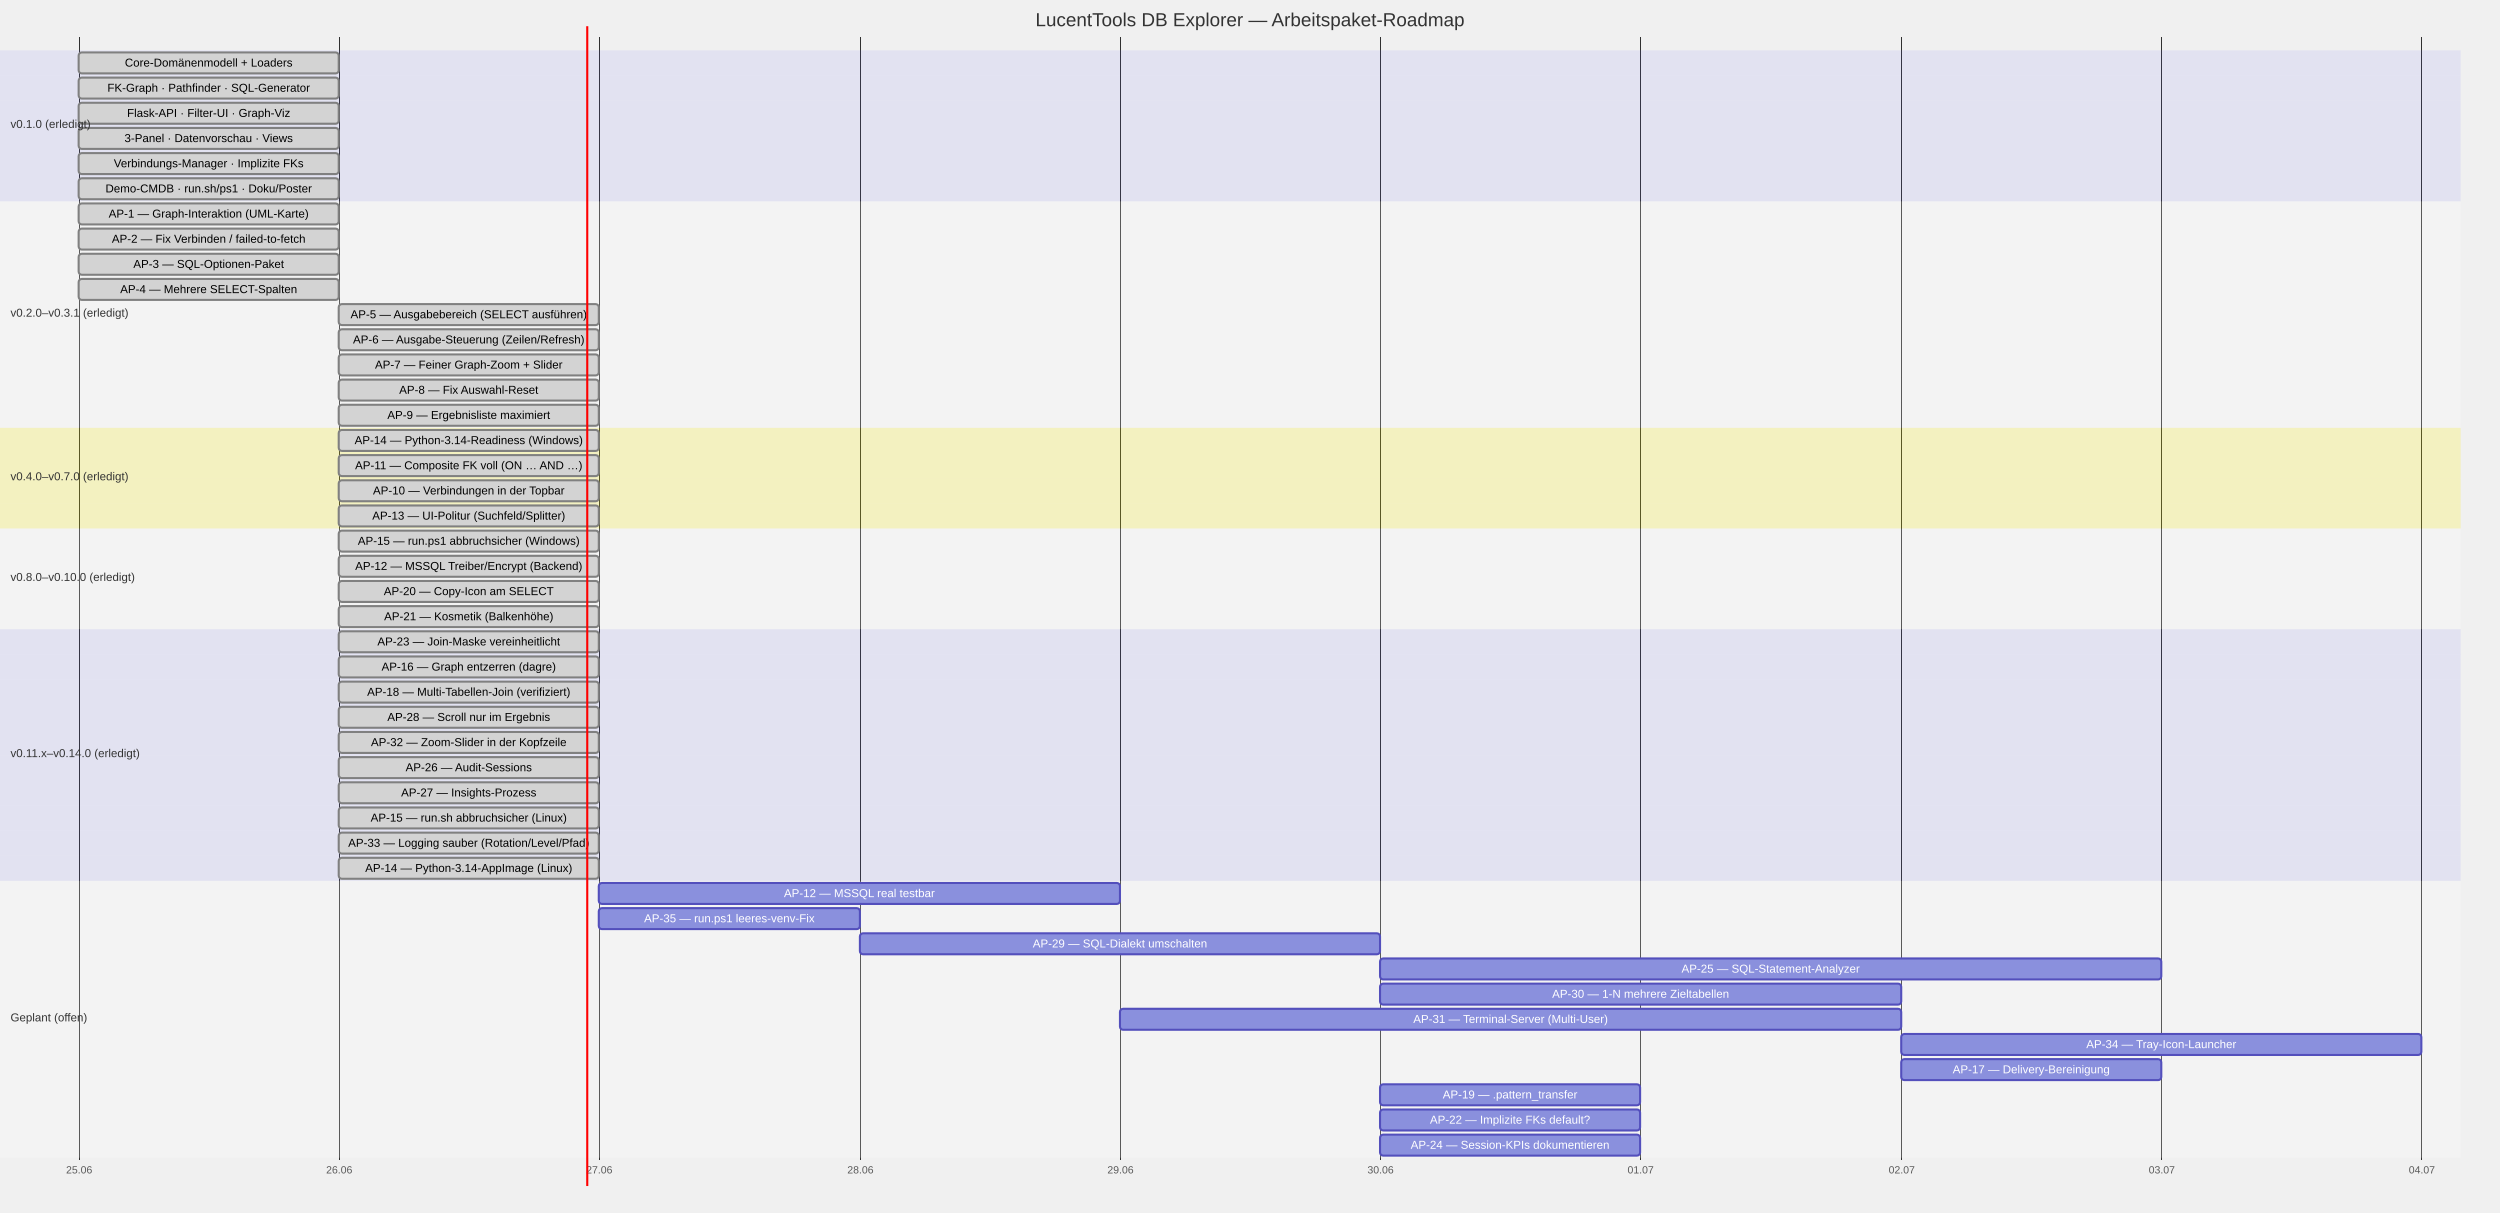
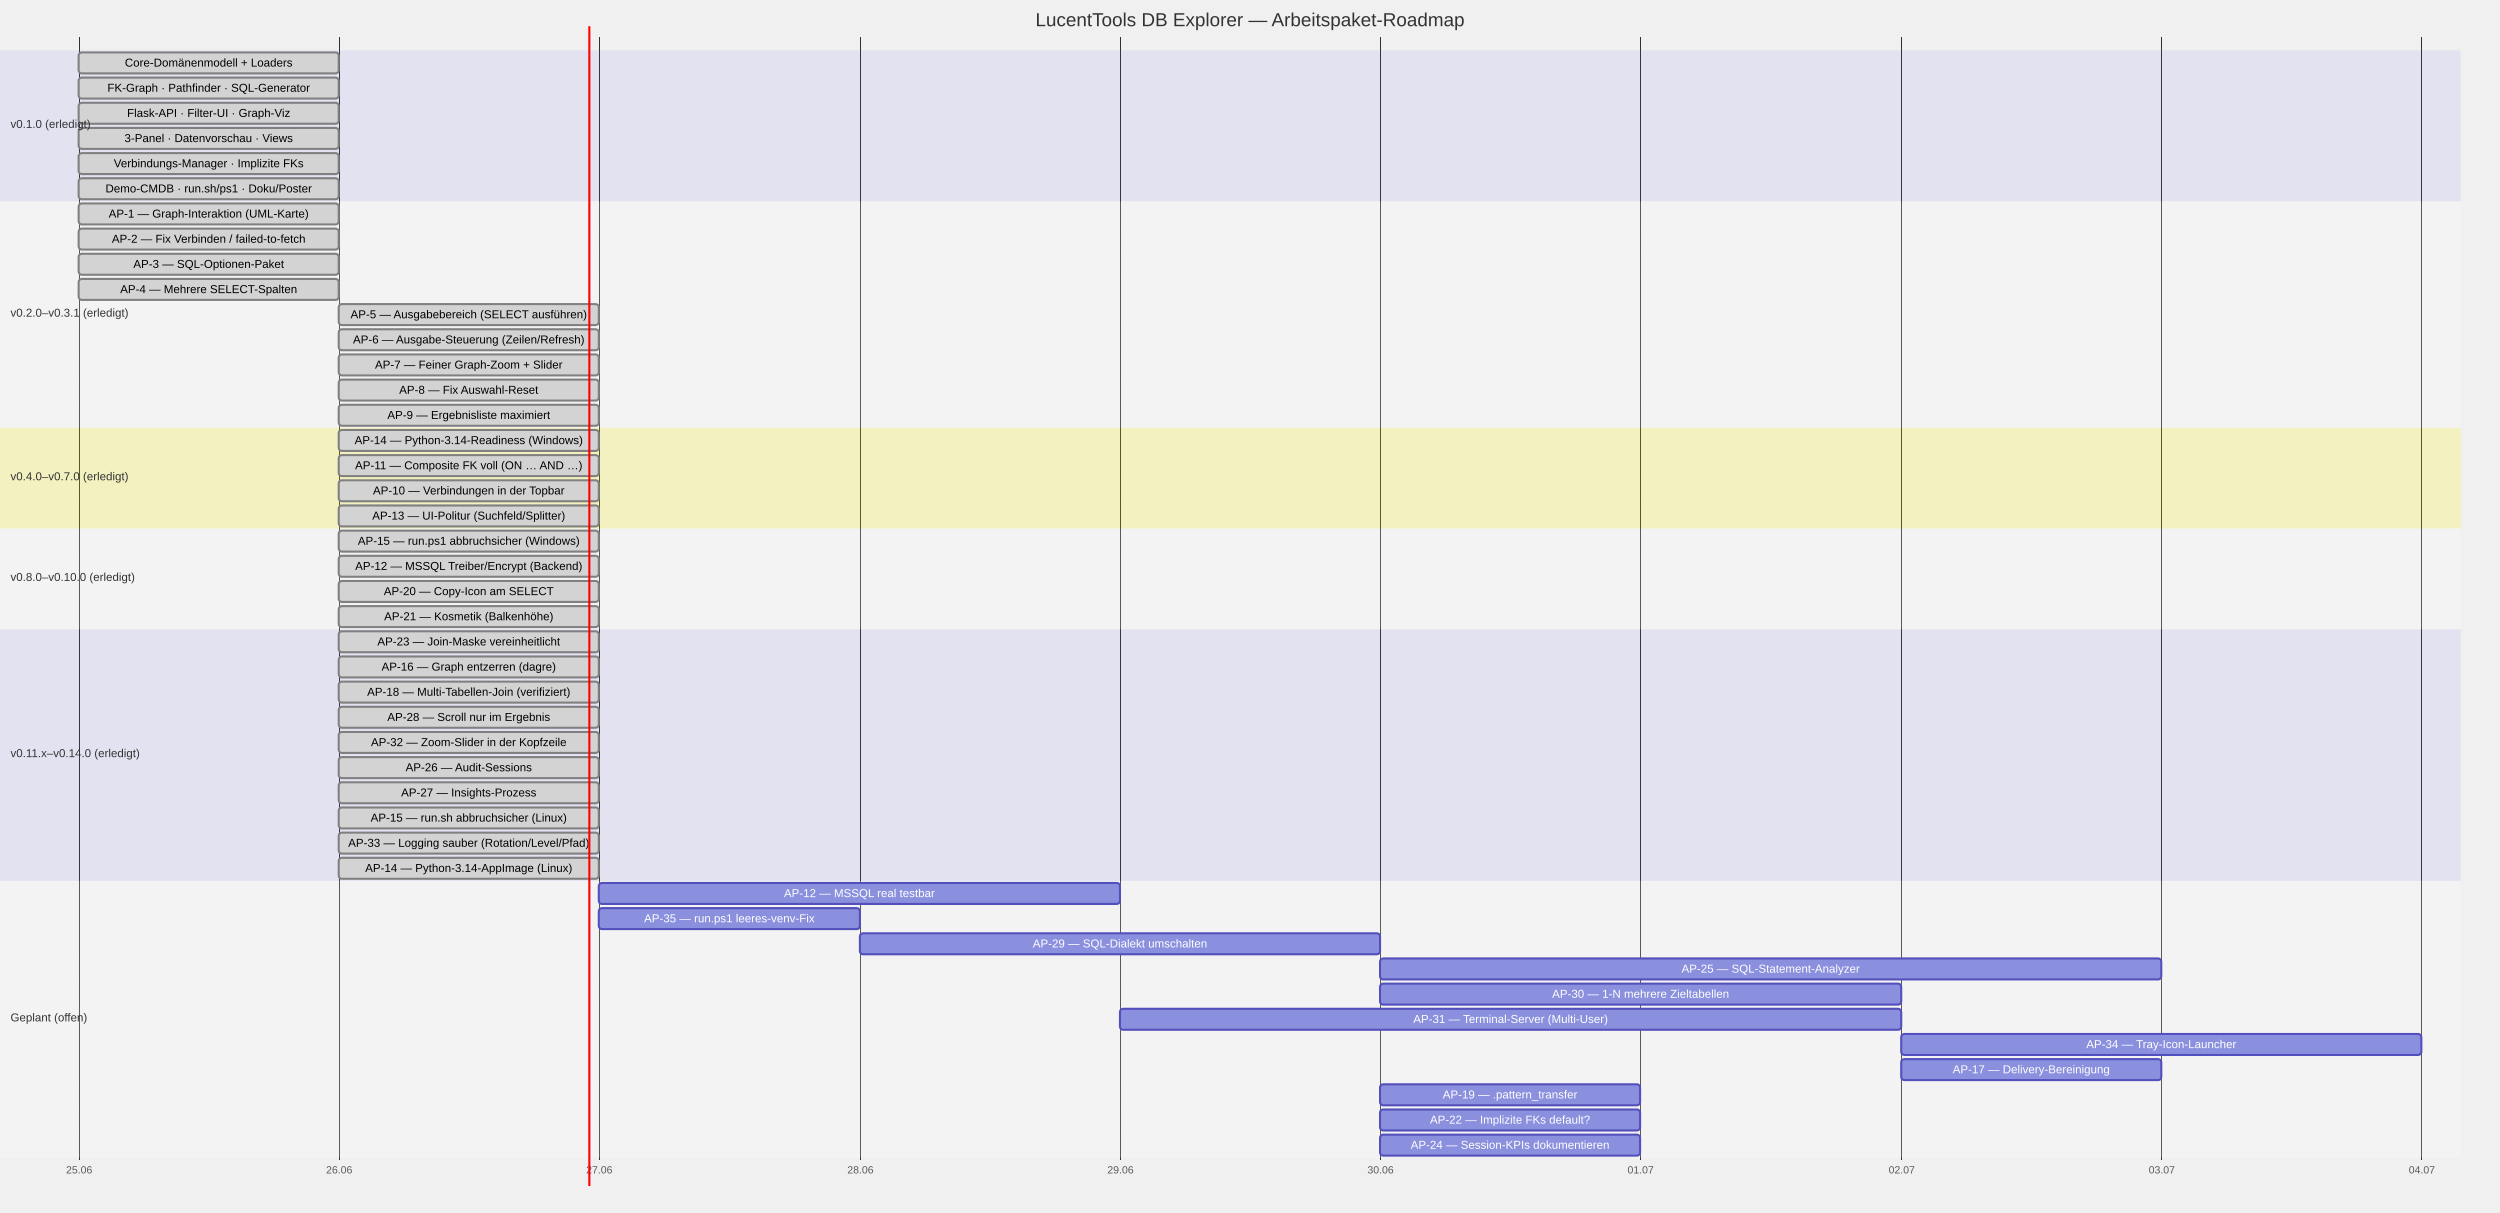
<svg xmlns="http://www.w3.org/2000/svg" id="my-svg" width="2384" viewBox="0 0 2384 1156" style="max-width: 2384px; background-color: transparent;" role="graphics-document document" aria-roledescription="gantt">
  <style>#my-svg{font-family:"trebuchet ms",verdana,arial,sans-serif;font-size:16px;fill:#333;}@keyframes edge-animation-frame{from{stroke-dashoffset:0;}}@keyframes dash{to{stroke-dashoffset:0;}}#my-svg .edge-animation-slow{stroke-dasharray:9,5!important;stroke-dashoffset:900;animation:dash 50s linear infinite;stroke-linecap:round;}#my-svg .edge-animation-fast{stroke-dasharray:9,5!important;stroke-dashoffset:900;animation:dash 20s linear infinite;stroke-linecap:round;}#my-svg .error-icon{fill:#552222;}#my-svg .error-text{fill:#552222;stroke:#552222;}#my-svg .edge-thickness-normal{stroke-width:1px;}#my-svg .edge-thickness-thick{stroke-width:3.5px;}#my-svg .edge-pattern-solid{stroke-dasharray:0;}#my-svg .edge-thickness-invisible{stroke-width:0;fill:none;}#my-svg .edge-pattern-dashed{stroke-dasharray:3;}#my-svg .edge-pattern-dotted{stroke-dasharray:2;}#my-svg .marker{fill:#333333;stroke:#333333;}#my-svg .marker.cross{stroke:#333333;}#my-svg svg{font-family:"trebuchet ms",verdana,arial,sans-serif;font-size:16px;}#my-svg p{margin:0;}#my-svg .mermaid-main-font{font-family:"trebuchet ms",verdana,arial,sans-serif;}#my-svg .exclude-range{fill:#eeeeee;}#my-svg .section{stroke:none;opacity:0.2;}#my-svg .section0{fill:rgba(102, 102, 255, 0.49);}#my-svg .section2{fill:#fff400;}#my-svg .section1,#my-svg .section3{fill:white;opacity:0.2;}#my-svg .sectionTitle0{fill:#333;}#my-svg .sectionTitle1{fill:#333;}#my-svg .sectionTitle2{fill:#333;}#my-svg .sectionTitle3{fill:#333;}#my-svg .sectionTitle{text-anchor:start;font-family:"trebuchet ms",verdana,arial,sans-serif;}#my-svg .grid .tick{stroke:lightgrey;opacity:0.8;shape-rendering:crispEdges;}#my-svg .grid .tick text{font-family:"trebuchet ms",verdana,arial,sans-serif;fill:#333;}#my-svg .grid path{stroke-width:0;}#my-svg .today{fill:none;stroke:red;stroke-width:2px;}#my-svg .task{stroke-width:2;}#my-svg .taskText{text-anchor:middle;font-family:"trebuchet ms",verdana,arial,sans-serif;}#my-svg .taskTextOutsideRight{fill:black;text-anchor:start;font-family:"trebuchet ms",verdana,arial,sans-serif;}#my-svg .taskTextOutsideLeft{fill:black;text-anchor:end;}#my-svg .task.clickable{cursor:pointer;}#my-svg .taskText.clickable{cursor:pointer;fill:#003163!important;font-weight:bold;}#my-svg .taskTextOutsideLeft.clickable{cursor:pointer;fill:#003163!important;font-weight:bold;}#my-svg .taskTextOutsideRight.clickable{cursor:pointer;fill:#003163!important;font-weight:bold;}#my-svg .taskText0,#my-svg .taskText1,#my-svg .taskText2,#my-svg .taskText3{fill:white;}#my-svg .task0,#my-svg .task1,#my-svg .task2,#my-svg .task3{fill:#8a90dd;stroke:#534fbc;}#my-svg .taskTextOutside0,#my-svg .taskTextOutside2{fill:black;}#my-svg .taskTextOutside1,#my-svg .taskTextOutside3{fill:black;}#my-svg .active0,#my-svg .active1,#my-svg .active2,#my-svg .active3{fill:#bfc7ff;stroke:#534fbc;}#my-svg .activeText0,#my-svg .activeText1,#my-svg .activeText2,#my-svg .activeText3{fill:black!important;}#my-svg .done0,#my-svg .done1,#my-svg .done2,#my-svg .done3{stroke:grey;fill:lightgrey;stroke-width:2;}#my-svg .doneText0,#my-svg .doneText1,#my-svg .doneText2,#my-svg .doneText3{fill:black!important;}#my-svg .doneText0.taskTextOutsideLeft,#my-svg .doneText0.taskTextOutsideRight,#my-svg .doneText1.taskTextOutsideLeft,#my-svg .doneText1.taskTextOutsideRight,#my-svg .doneText2.taskTextOutsideLeft,#my-svg .doneText2.taskTextOutsideRight,#my-svg .doneText3.taskTextOutsideLeft,#my-svg .doneText3.taskTextOutsideRight{fill:black!important;}#my-svg .crit0,#my-svg .crit1,#my-svg .crit2,#my-svg .crit3{stroke:#ff8888;fill:red;stroke-width:2;}#my-svg .activeCrit0,#my-svg .activeCrit1,#my-svg .activeCrit2,#my-svg .activeCrit3{stroke:#ff8888;fill:#bfc7ff;stroke-width:2;}#my-svg .doneCrit0,#my-svg .doneCrit1,#my-svg .doneCrit2,#my-svg .doneCrit3{stroke:#ff8888;fill:lightgrey;stroke-width:2;cursor:pointer;shape-rendering:crispEdges;}#my-svg .milestone{transform:rotate(45deg) scale(0.8,0.8);}#my-svg .milestoneText{font-style:italic;}#my-svg .doneCritText0,#my-svg .doneCritText1,#my-svg .doneCritText2,#my-svg .doneCritText3{fill:black!important;}#my-svg .doneCritText0.taskTextOutsideLeft,#my-svg .doneCritText0.taskTextOutsideRight,#my-svg .doneCritText1.taskTextOutsideLeft,#my-svg .doneCritText1.taskTextOutsideRight,#my-svg .doneCritText2.taskTextOutsideLeft,#my-svg .doneCritText2.taskTextOutsideRight,#my-svg .doneCritText3.taskTextOutsideLeft,#my-svg .doneCritText3.taskTextOutsideRight{fill:black!important;}#my-svg .vert{stroke:navy;}#my-svg .vertText{font-size:15px;text-anchor:middle;fill:navy!important;}#my-svg .activeCritText0,#my-svg .activeCritText1,#my-svg .activeCritText2,#my-svg .activeCritText3{fill:black!important;}#my-svg .titleText{text-anchor:middle;font-size:18px;fill:#333;font-family:"trebuchet ms",verdana,arial,sans-serif;}#my-svg .node .neo-node{stroke:#9370DB;}#my-svg [data-look="neo"].node rect,#my-svg [data-look="neo"].cluster rect,#my-svg [data-look="neo"].node polygon{stroke:#9370DB;filter:drop-shadow(1px 2px 2px rgba(185, 185, 185, 1));}#my-svg [data-look="neo"].node path{stroke:#9370DB;stroke-width:1px;}#my-svg [data-look="neo"].node .outer-path{filter:drop-shadow(1px 2px 2px rgba(185, 185, 185, 1));}#my-svg [data-look="neo"].node .neo-line path{stroke:#9370DB;filter:none;}#my-svg [data-look="neo"].node circle{stroke:#9370DB;filter:drop-shadow(1px 2px 2px rgba(185, 185, 185, 1));}#my-svg [data-look="neo"].node circle .state-start{fill:#000000;}#my-svg [data-look="neo"].icon-shape .icon{fill:#9370DB;filter:drop-shadow(1px 2px 2px rgba(185, 185, 185, 1));}#my-svg [data-look="neo"].icon-shape .icon-neo path{stroke:#9370DB;filter:drop-shadow(1px 2px 2px rgba(185, 185, 185, 1));}#my-svg :root{--mermaid-font-family:"trebuchet ms",verdana,arial,sans-serif;}</style>
  <g />
  <g class="grid" transform="translate(75, 1106)" fill="none" font-size="10" font-family="sans-serif" text-anchor="middle">
    <path class="domain" stroke="currentColor" d="M0.5,-1071V0.5H2234.5V-1071" />
    <g class="tick" opacity="1" transform="translate(0.5,0)">
      <line stroke="currentColor" y2="-1071" />
      <text fill="#000" y="3" dy="1em" stroke="none" font-size="10" style="text-anchor: middle;"> 25.06</text>
    </g>
    <g class="tick" opacity="1" transform="translate(248.5,0)">
      <line stroke="currentColor" y2="-1071" />
      <text fill="#000" y="3" dy="1em" stroke="none" font-size="10" style="text-anchor: middle;"> 26.06</text>
    </g>
    <g class="tick" opacity="1" transform="translate(496.5,0)">
      <line stroke="currentColor" y2="-1071" />
      <text fill="#000" y="3" dy="1em" stroke="none" font-size="10" style="text-anchor: middle;"> 27.06</text>
    </g>
    <g class="tick" opacity="1" transform="translate(745.5,0)">
      <line stroke="currentColor" y2="-1071" />
      <text fill="#000" y="3" dy="1em" stroke="none" font-size="10" style="text-anchor: middle;"> 28.06</text>
    </g>
    <g class="tick" opacity="1" transform="translate(993.5,0)">
      <line stroke="currentColor" y2="-1071" />
      <text fill="#000" y="3" dy="1em" stroke="none" font-size="10" style="text-anchor: middle;"> 29.06</text>
    </g>
    <g class="tick" opacity="1" transform="translate(1241.5,0)">
      <line stroke="currentColor" y2="-1071" />
      <text fill="#000" y="3" dy="1em" stroke="none" font-size="10" style="text-anchor: middle;"> 30.06</text>
    </g>
    <g class="tick" opacity="1" transform="translate(1489.5,0)">
      <line stroke="currentColor" y2="-1071" />
      <text fill="#000" y="3" dy="1em" stroke="none" font-size="10" style="text-anchor: middle;"> 01.07</text>
    </g>
    <g class="tick" opacity="1" transform="translate(1738.5,0)">
      <line stroke="currentColor" y2="-1071" />
      <text fill="#000" y="3" dy="1em" stroke="none" font-size="10" style="text-anchor: middle;"> 02.07</text>
    </g>
    <g class="tick" opacity="1" transform="translate(1986.5,0)">
      <line stroke="currentColor" y2="-1071" />
      <text fill="#000" y="3" dy="1em" stroke="none" font-size="10" style="text-anchor: middle;"> 03.07</text>
    </g>
    <g class="tick" opacity="1" transform="translate(2234.5,0)">
      <line stroke="currentColor" y2="-1071" />
      <text fill="#000" y="3" dy="1em" stroke="none" font-size="10" style="text-anchor: middle;"> 04.07</text>
    </g>
  </g>
  <g>
    <rect x="0" y="48" width="2346.5" height="24" class="section section0" />
    <rect x="0" y="72" width="2346.5" height="24" class="section section0" />
    <rect x="0" y="96" width="2346.5" height="24" class="section section0" />
    <rect x="0" y="120" width="2346.5" height="24" class="section section0" />
    <rect x="0" y="144" width="2346.5" height="24" class="section section0" />
    <rect x="0" y="168" width="2346.5" height="24" class="section section0" />
    <rect x="0" y="192" width="2346.5" height="24" class="section section1" />
    <rect x="0" y="216" width="2346.5" height="24" class="section section1" />
    <rect x="0" y="240" width="2346.5" height="24" class="section section1" />
    <rect x="0" y="264" width="2346.5" height="24" class="section section1" />
    <rect x="0" y="288" width="2346.5" height="24" class="section section1" />
    <rect x="0" y="312" width="2346.5" height="24" class="section section1" />
    <rect x="0" y="336" width="2346.5" height="24" class="section section1" />
    <rect x="0" y="360" width="2346.5" height="24" class="section section1" />
    <rect x="0" y="384" width="2346.5" height="24" class="section section1" />
    <rect x="0" y="408" width="2346.5" height="24" class="section section2" />
    <rect x="0" y="432" width="2346.5" height="24" class="section section2" />
    <rect x="0" y="456" width="2346.5" height="24" class="section section2" />
    <rect x="0" y="480" width="2346.5" height="24" class="section section2" />
    <rect x="0" y="504" width="2346.5" height="24" class="section section3" />
    <rect x="0" y="528" width="2346.5" height="24" class="section section3" />
    <rect x="0" y="552" width="2346.5" height="24" class="section section3" />
    <rect x="0" y="576" width="2346.5" height="24" class="section section3" />
    <rect x="0" y="600" width="2346.5" height="24" class="section section0" />
    <rect x="0" y="624" width="2346.5" height="24" class="section section0" />
    <rect x="0" y="648" width="2346.5" height="24" class="section section0" />
    <rect x="0" y="672" width="2346.5" height="24" class="section section0" />
    <rect x="0" y="696" width="2346.5" height="24" class="section section0" />
    <rect x="0" y="720" width="2346.5" height="24" class="section section0" />
    <rect x="0" y="744" width="2346.5" height="24" class="section section0" />
    <rect x="0" y="768" width="2346.5" height="24" class="section section0" />
    <rect x="0" y="792" width="2346.5" height="24" class="section section0" />
    <rect x="0" y="816" width="2346.5" height="24" class="section section0" />
    <rect x="0" y="840" width="2346.5" height="24" class="section section1" />
    <rect x="0" y="864" width="2346.5" height="24" class="section section1" />
    <rect x="0" y="888" width="2346.5" height="24" class="section section1" />
    <rect x="0" y="960" width="2346.5" height="24" class="section section1" />
    <rect x="0" y="912" width="2346.5" height="24" class="section section1" />
    <rect x="0" y="936" width="2346.5" height="24" class="section section1" />
    <rect x="0" y="1032" width="2346.5" height="24" class="section section1" />
    <rect x="0" y="1056" width="2346.5" height="24" class="section section1" />
    <rect x="0" y="1080" width="2346.5" height="24" class="section section1" />
    <rect x="0" y="984" width="2346.5" height="24" class="section section1" />
    <rect x="0" y="1008" width="2346.5" height="24" class="section section1" />
  </g>
  <g>
    <rect id="my-svg-d1" rx="3" ry="3" x="75" y="50" width="248" height="20" transform-origin="199px 60px" class="task done0" />
    <rect id="my-svg-d2" rx="3" ry="3" x="75" y="74" width="248" height="20" transform-origin="199px 84px" class="task done0" />
    <rect id="my-svg-d3" rx="3" ry="3" x="75" y="98" width="248" height="20" transform-origin="199px 108px" class="task done0" />
    <rect id="my-svg-d4" rx="3" ry="3" x="75" y="122" width="248" height="20" transform-origin="199px 132px" class="task done0" />
    <rect id="my-svg-d5" rx="3" ry="3" x="75" y="146" width="248" height="20" transform-origin="199px 156px" class="task done0" />
    <rect id="my-svg-d6" rx="3" ry="3" x="75" y="170" width="248" height="20" transform-origin="199px 180px" class="task done0" />
    <rect id="my-svg-a1" rx="3" ry="3" x="75" y="194" width="248" height="20" transform-origin="199px 204px" class="task done1" />
    <rect id="my-svg-a2" rx="3" ry="3" x="75" y="218" width="248" height="20" transform-origin="199px 228px" class="task done1" />
    <rect id="my-svg-a3" rx="3" ry="3" x="75" y="242" width="248" height="20" transform-origin="199px 252px" class="task done1" />
    <rect id="my-svg-a4" rx="3" ry="3" x="75" y="266" width="248" height="20" transform-origin="199px 276px" class="task done1" />
    <rect id="my-svg-a5" rx="3" ry="3" x="323" y="290" width="248" height="20" transform-origin="447px 300px" class="task done1" />
    <rect id="my-svg-a6" rx="3" ry="3" x="323" y="314" width="248" height="20" transform-origin="447px 324px" class="task done1" />
    <rect id="my-svg-a7" rx="3" ry="3" x="323" y="338" width="248" height="20" transform-origin="447px 348px" class="task done1" />
    <rect id="my-svg-a8" rx="3" ry="3" x="323" y="362" width="248" height="20" transform-origin="447px 372px" class="task done1" />
    <rect id="my-svg-a9" rx="3" ry="3" x="323" y="386" width="248" height="20" transform-origin="447px 396px" class="task done1" />
    <rect id="my-svg-b1" rx="3" ry="3" x="323" y="410" width="248" height="20" transform-origin="447px 420px" class="task done2" />
    <rect id="my-svg-b2" rx="3" ry="3" x="323" y="434" width="248" height="20" transform-origin="447px 444px" class="task done2" />
    <rect id="my-svg-b3" rx="3" ry="3" x="323" y="458" width="248" height="20" transform-origin="447px 468px" class="task done2" />
    <rect id="my-svg-b4" rx="3" ry="3" x="323" y="482" width="248" height="20" transform-origin="447px 492px" class="task done2" />
    <rect id="my-svg-c1" rx="3" ry="3" x="323" y="506" width="248" height="20" transform-origin="447px 516px" class="task done3" />
    <rect id="my-svg-c2" rx="3" ry="3" x="323" y="530" width="248" height="20" transform-origin="447px 540px" class="task done3" />
    <rect id="my-svg-c3" rx="3" ry="3" x="323" y="554" width="248" height="20" transform-origin="447px 564px" class="task done3" />
    <rect id="my-svg-c4" rx="3" ry="3" x="323" y="578" width="248" height="20" transform-origin="447px 588px" class="task done3" />
    <rect id="my-svg-e1" rx="3" ry="3" x="323" y="602" width="248" height="20" transform-origin="447px 612px" class="task done0" />
    <rect id="my-svg-e2" rx="3" ry="3" x="323" y="626" width="248" height="20" transform-origin="447px 636px" class="task done0" />
    <rect id="my-svg-e3" rx="3" ry="3" x="323" y="650" width="248" height="20" transform-origin="447px 660px" class="task done0" />
    <rect id="my-svg-e4" rx="3" ry="3" x="323" y="674" width="248" height="20" transform-origin="447px 684px" class="task done0" />
    <rect id="my-svg-e5" rx="3" ry="3" x="323" y="698" width="248" height="20" transform-origin="447px 708px" class="task done0" />
    <rect id="my-svg-e6" rx="3" ry="3" x="323" y="722" width="248" height="20" transform-origin="447px 732px" class="task done0" />
    <rect id="my-svg-e7" rx="3" ry="3" x="323" y="746" width="248" height="20" transform-origin="447px 756px" class="task done0" />
    <rect id="my-svg-e8" rx="3" ry="3" x="323" y="770" width="248" height="20" transform-origin="447px 780px" class="task done0" />
    <rect id="my-svg-e9" rx="3" ry="3" x="323" y="794" width="248" height="20" transform-origin="447px 804px" class="task done0" />
    <rect id="my-svg-e10" rx="3" ry="3" x="323" y="818" width="248" height="20" transform-origin="447px 828px" class="task done0" />
    <rect id="my-svg-p1" rx="3" ry="3" x="571" y="842" width="497" height="20" transform-origin="819.5px 852px" class="task task1" />
    <rect id="my-svg-p3" rx="3" ry="3" x="571" y="866" width="249" height="20" transform-origin="695.5px 876px" class="task task1" />
    <rect id="my-svg-p4" rx="3" ry="3" x="820" y="890" width="496" height="20" transform-origin="1068px 900px" class="task task1" />
    <rect id="my-svg-p7" rx="3" ry="3" x="1068" y="962" width="745" height="20" transform-origin="1440.5px 972px" class="task task1" />
    <rect id="my-svg-p5" rx="3" ry="3" x="1316" y="914" width="745" height="20" transform-origin="1688.5px 924px" class="task task1" />
    <rect id="my-svg-p6" rx="3" ry="3" x="1316" y="938" width="497" height="20" transform-origin="1564.5px 948px" class="task task1" />
    <rect id="my-svg-p11" rx="3" ry="3" x="1316" y="1034" width="248" height="20" transform-origin="1440px 1044px" class="task task1" />
    <rect id="my-svg-p12" rx="3" ry="3" x="1316" y="1058" width="248" height="20" transform-origin="1440px 1068px" class="task task1" />
    <rect id="my-svg-p13" rx="3" ry="3" x="1316" y="1082" width="248" height="20" transform-origin="1440px 1092px" class="task task1" />
    <rect id="my-svg-p9" rx="3" ry="3" x="1813" y="986" width="496" height="20" transform-origin="2061px 996px" class="task task1" />
    <rect id="my-svg-p10" rx="3" ry="3" x="1813" y="1010" width="248" height="20" transform-origin="1937px 1020px" class="task task1" />
    <text id="my-svg-d1-text" font-size="11" x="199" y="63.5" class="taskText taskText0  doneText0 width-157.0771484375">Core-Domänenmodell + Loaders          </text>
    <text id="my-svg-d2-text" font-size="11" x="199" y="87.5" class="taskText taskText0  doneText0 width-191.59716796875">FK-Graph · Pathfinder · SQL-Generator </text>
    <text id="my-svg-d3-text" font-size="11" x="199" y="111.5" class="taskText taskText0  doneText0 width-155.171875">Flask-API · Filter-UI · Graph-Viz     </text>
    <text id="my-svg-d4-text" font-size="11" x="199" y="135.5" class="taskText taskText0  doneText0 width-158.5380859375">3-Panel · Datenvorschau · Views       </text>
    <text id="my-svg-d5-text" font-size="11" x="199" y="159.5" class="taskText taskText0  doneText0 width-179.1416015625">Verbindungs-Manager · Implizite FKs   </text>
    <text id="my-svg-d6-text" font-size="11" x="199" y="183.5" class="taskText taskText0  doneText0 width-194.73388671875">Demo-CMDB · run.sh/ps1 · Doku/Poster  </text>
    <text id="my-svg-a1-text" font-size="11" x="199" y="207.5" class="taskText taskText1  doneText1 width-187.953125">AP-1 — Graph-Interaktion (UML-Karte)        </text>
    <text id="my-svg-a2-text" font-size="11" x="199" y="231.5" class="taskText taskText1  doneText1 width-189.296875">AP-2 — Fix Verbinden / failed-to-fetch      </text>
    <text id="my-svg-a3-text" font-size="11" x="199" y="255.5" class="taskText taskText1  doneText1 width-136.41455078125">AP-3 — SQL-Optionen-Paket                   </text>
    <text id="my-svg-a4-text" font-size="11" x="199" y="279.5" class="taskText taskText1  doneText1 width-156.21875">AP-4 — Mehrere SELECT-Spalten               </text>
    <text id="my-svg-a5-text" font-size="11" x="447" y="303.5" class="taskText taskText1  doneText1 width-212.640625">AP-5 — Ausgabebereich (SELECT ausführen)    </text>
    <text id="my-svg-a6-text" font-size="11" x="447" y="327.5" class="taskText taskText1  doneText1 width-214.796875">AP-6 — Ausgabe-Steuerung (Zeilen/Refresh)   </text>
    <text id="my-svg-a7-text" font-size="11" x="447" y="351.5" class="taskText taskText1  doneText1 width-173.501953125">AP-7 — Feiner Graph-Zoom + Slider           </text>
    <text id="my-svg-a8-text" font-size="11" x="447" y="375.5" class="taskText taskText1  doneText1 width-125.8818359375">AP-8 — Fix Auswahl-Reset                    </text>
    <text id="my-svg-a9-text" font-size="11" x="447" y="399.5" class="taskText taskText1  doneText1 width-154.16064453125">AP-9 — Ergebnisliste maximiert              </text>
    <text id="my-svg-b1-text" font-size="11" x="447" y="423.5" class="taskText taskText2  doneText2 width-208.53125">AP-14 — Python-3.14-Readiness (Windows)     </text>
    <text id="my-svg-b2-text" font-size="11" x="447" y="447.5" class="taskText taskText2  doneText2 width-202.59375">AP-11 — Composite FK voll (ON … AND …)      </text>
    <text id="my-svg-b3-text" font-size="11" x="447" y="471.5" class="taskText taskText2  doneText2 width-179.13623046875">AP-10 — Verbindungen in der Topbar          </text>
    <text id="my-svg-b4-text" font-size="11" x="447" y="495.5" class="taskText taskText2  doneText2 width-185.84375">AP-13 — UI-Politur (Suchfeld/Splitter)      </text>
    <text id="my-svg-c1-text" font-size="11" x="447" y="519.5" class="taskText taskText3  doneText3 width-206.4375">AP-15 — run.ps1 abbruchsicher (Windows)     </text>
    <text id="my-svg-c2-text" font-size="11" x="447" y="543.5" class="taskText taskText3  doneText3 width-207.84375">AP-12 — MSSQL Treiber/Encrypt (Backend)     </text>
    <text id="my-svg-c3-text" font-size="11" x="447" y="567.5" class="taskText taskText3  doneText3 width-149.162109375">AP-20 — Copy-Icon am SELECT                 </text>
    <text id="my-svg-c4-text" font-size="11" x="447" y="591.5" class="taskText taskText3  doneText3 width-155.546875">AP-21 — Kosmetik (Balkenhöhe)               </text>
    <text id="my-svg-e1-text" font-size="11" x="447" y="615.5" class="taskText taskText0  doneText0 width-173.287109375">AP-23 — Join-Maske vereinheitlicht          </text>
    <text id="my-svg-e2-text" font-size="11" x="447" y="639.5" class="taskText taskText0  doneText0 width-163.109375">AP-16 — Graph entzerren (dagre)             </text>
    <text id="my-svg-e3-text" font-size="11" x="447" y="663.5" class="taskText taskText0  doneText0 width-197.640625">AP-18 — Multi-Tabellen-Join (verifiziert)   </text>
    <text id="my-svg-e4-text" font-size="11" x="447" y="687.5" class="taskText taskText0  doneText0 width-150.77685546875">AP-28 — Scroll nur im Ergebnis              </text>
    <text id="my-svg-e5-text" font-size="11" x="447" y="711.5" class="taskText taskText0  doneText0 width-183.1875">AP-32 — Zoom-Slider in der Kopfzeile        </text>
    <text id="my-svg-e6-text" font-size="11" x="447" y="735.5" class="taskText taskText0  doneText0 width-112.70654296875">AP-26 — Audit-Sessions                      </text>
    <text id="my-svg-e7-text" font-size="11" x="447" y="759.5" class="taskText taskText0  doneText0 width-120.41943359375">AP-27 — Insights-Prozess                    </text>
    <text id="my-svg-e8-text" font-size="11" x="447" y="783.5" class="taskText taskText0  doneText0 width-183.75">AP-15 — run.sh abbruchsicher (Linux)        </text>
    <text id="my-svg-e9-text" font-size="11" x="447" y="807.5" class="taskText taskText0  doneText0 width-228.703125">AP-33 — Logging sauber (Rotation/Level/Pfad) </text>
    <text id="my-svg-e10-text" font-size="11" x="447" y="831.5" class="taskText taskText0  doneText0 width-192.046875">AP-14 — Python-3.14-AppImage (Linux)         </text>
    <text id="my-svg-p1-text" font-size="11" x="819.5" y="855.5" class="taskText taskText1  width-135.8935546875">AP-12 — MSSQL real testbar                  </text>
    <text id="my-svg-p3-text" font-size="11" x="695.5" y="879.5" class="taskText taskText1  width-158.646484375">AP-35 — run.ps1 leeres-venv-Fix             </text>
    <text id="my-svg-p4-text" font-size="11" x="1068" y="903.5" class="taskText taskText1  width-159.8125">AP-29 — SQL-Dialekt umschalten              </text>
    <text id="my-svg-p7-text" font-size="11" x="1440.5" y="975.5" class="taskText taskText1  width-182.421875">AP-31 — Terminal-Server (Multi-User)        </text>
    <text id="my-svg-p5-text" font-size="11" x="1688.5" y="927.5" class="taskText taskText1  width-163.7373046875">AP-25 — SQL-Statement-Analyzer              </text>
    <text id="my-svg-p6-text" font-size="11" x="1564.5" y="951.5" class="taskText taskText1  width-167.265625">AP-30 — 1-N mehrere Zieltabellen            </text>
    <text id="my-svg-p11-text" font-size="11" x="1440" y="1047.5" class="taskText taskText1  width-129.57177734375">AP-19 — .pattern_transfer                   </text>
    <text id="my-svg-p12-text" font-size="11" x="1440" y="1071.5" class="taskText taskText1  width-149.140625">AP-22 — Implizite FKs default?              </text>
    <text id="my-svg-p13-text" font-size="11" x="1440" y="1095.5" class="taskText taskText1  width-180">AP-24 — Session-KPIs dokumentieren          </text>
    <text id="my-svg-p9-text" font-size="11" x="2061" y="999.5" class="taskText taskText1  width-137.6875">AP-34 — Tray-Icon-Launcher                  </text>
    <text id="my-svg-p10-text" font-size="11" x="1937" y="1023.5" class="taskText taskText1  width-145.48193359375">AP-17 — Delivery-Bereinigung                </text>
  </g>
  <g>
    <text dy="0em" x="10" y="122" font-size="11" class="sectionTitle sectionTitle0">
      <tspan alignment-baseline="central" x="10">v0.1.0 (erledigt)</tspan>
    </text>
    <text dy="0em" x="10" y="302" font-size="11" class="sectionTitle sectionTitle1">
      <tspan alignment-baseline="central" x="10">v0.2.0–v0.3.1 (erledigt)</tspan>
    </text>
    <text dy="0em" x="10" y="458" font-size="11" class="sectionTitle sectionTitle2">
      <tspan alignment-baseline="central" x="10">v0.4.0–v0.7.0 (erledigt)</tspan>
    </text>
    <text dy="0em" x="10" y="554" font-size="11" class="sectionTitle sectionTitle3">
      <tspan alignment-baseline="central" x="10">v0.8.0–v0.10.0 (erledigt)</tspan>
    </text>
    <text dy="0em" x="10" y="722" font-size="11" class="sectionTitle sectionTitle0">
      <tspan alignment-baseline="central" x="10">v0.11.x–v0.14.0 (erledigt)</tspan>
    </text>
    <text dy="0em" x="10" y="974" font-size="11" class="sectionTitle sectionTitle1">
      <tspan alignment-baseline="central" x="10">Geplant (offen)</tspan>
    </text>
  </g>
  <g class="today">
-     <line x1="560" x2="560" y1="25" y2="1131" class="today" />
+     <line x1="562" x2="562" y1="25" y2="1131" class="today" />
  </g>
  <text x="1192" y="25" class="titleText">LucentTools DB Explorer — Arbeitspaket-Roadmap</text>
</svg>
